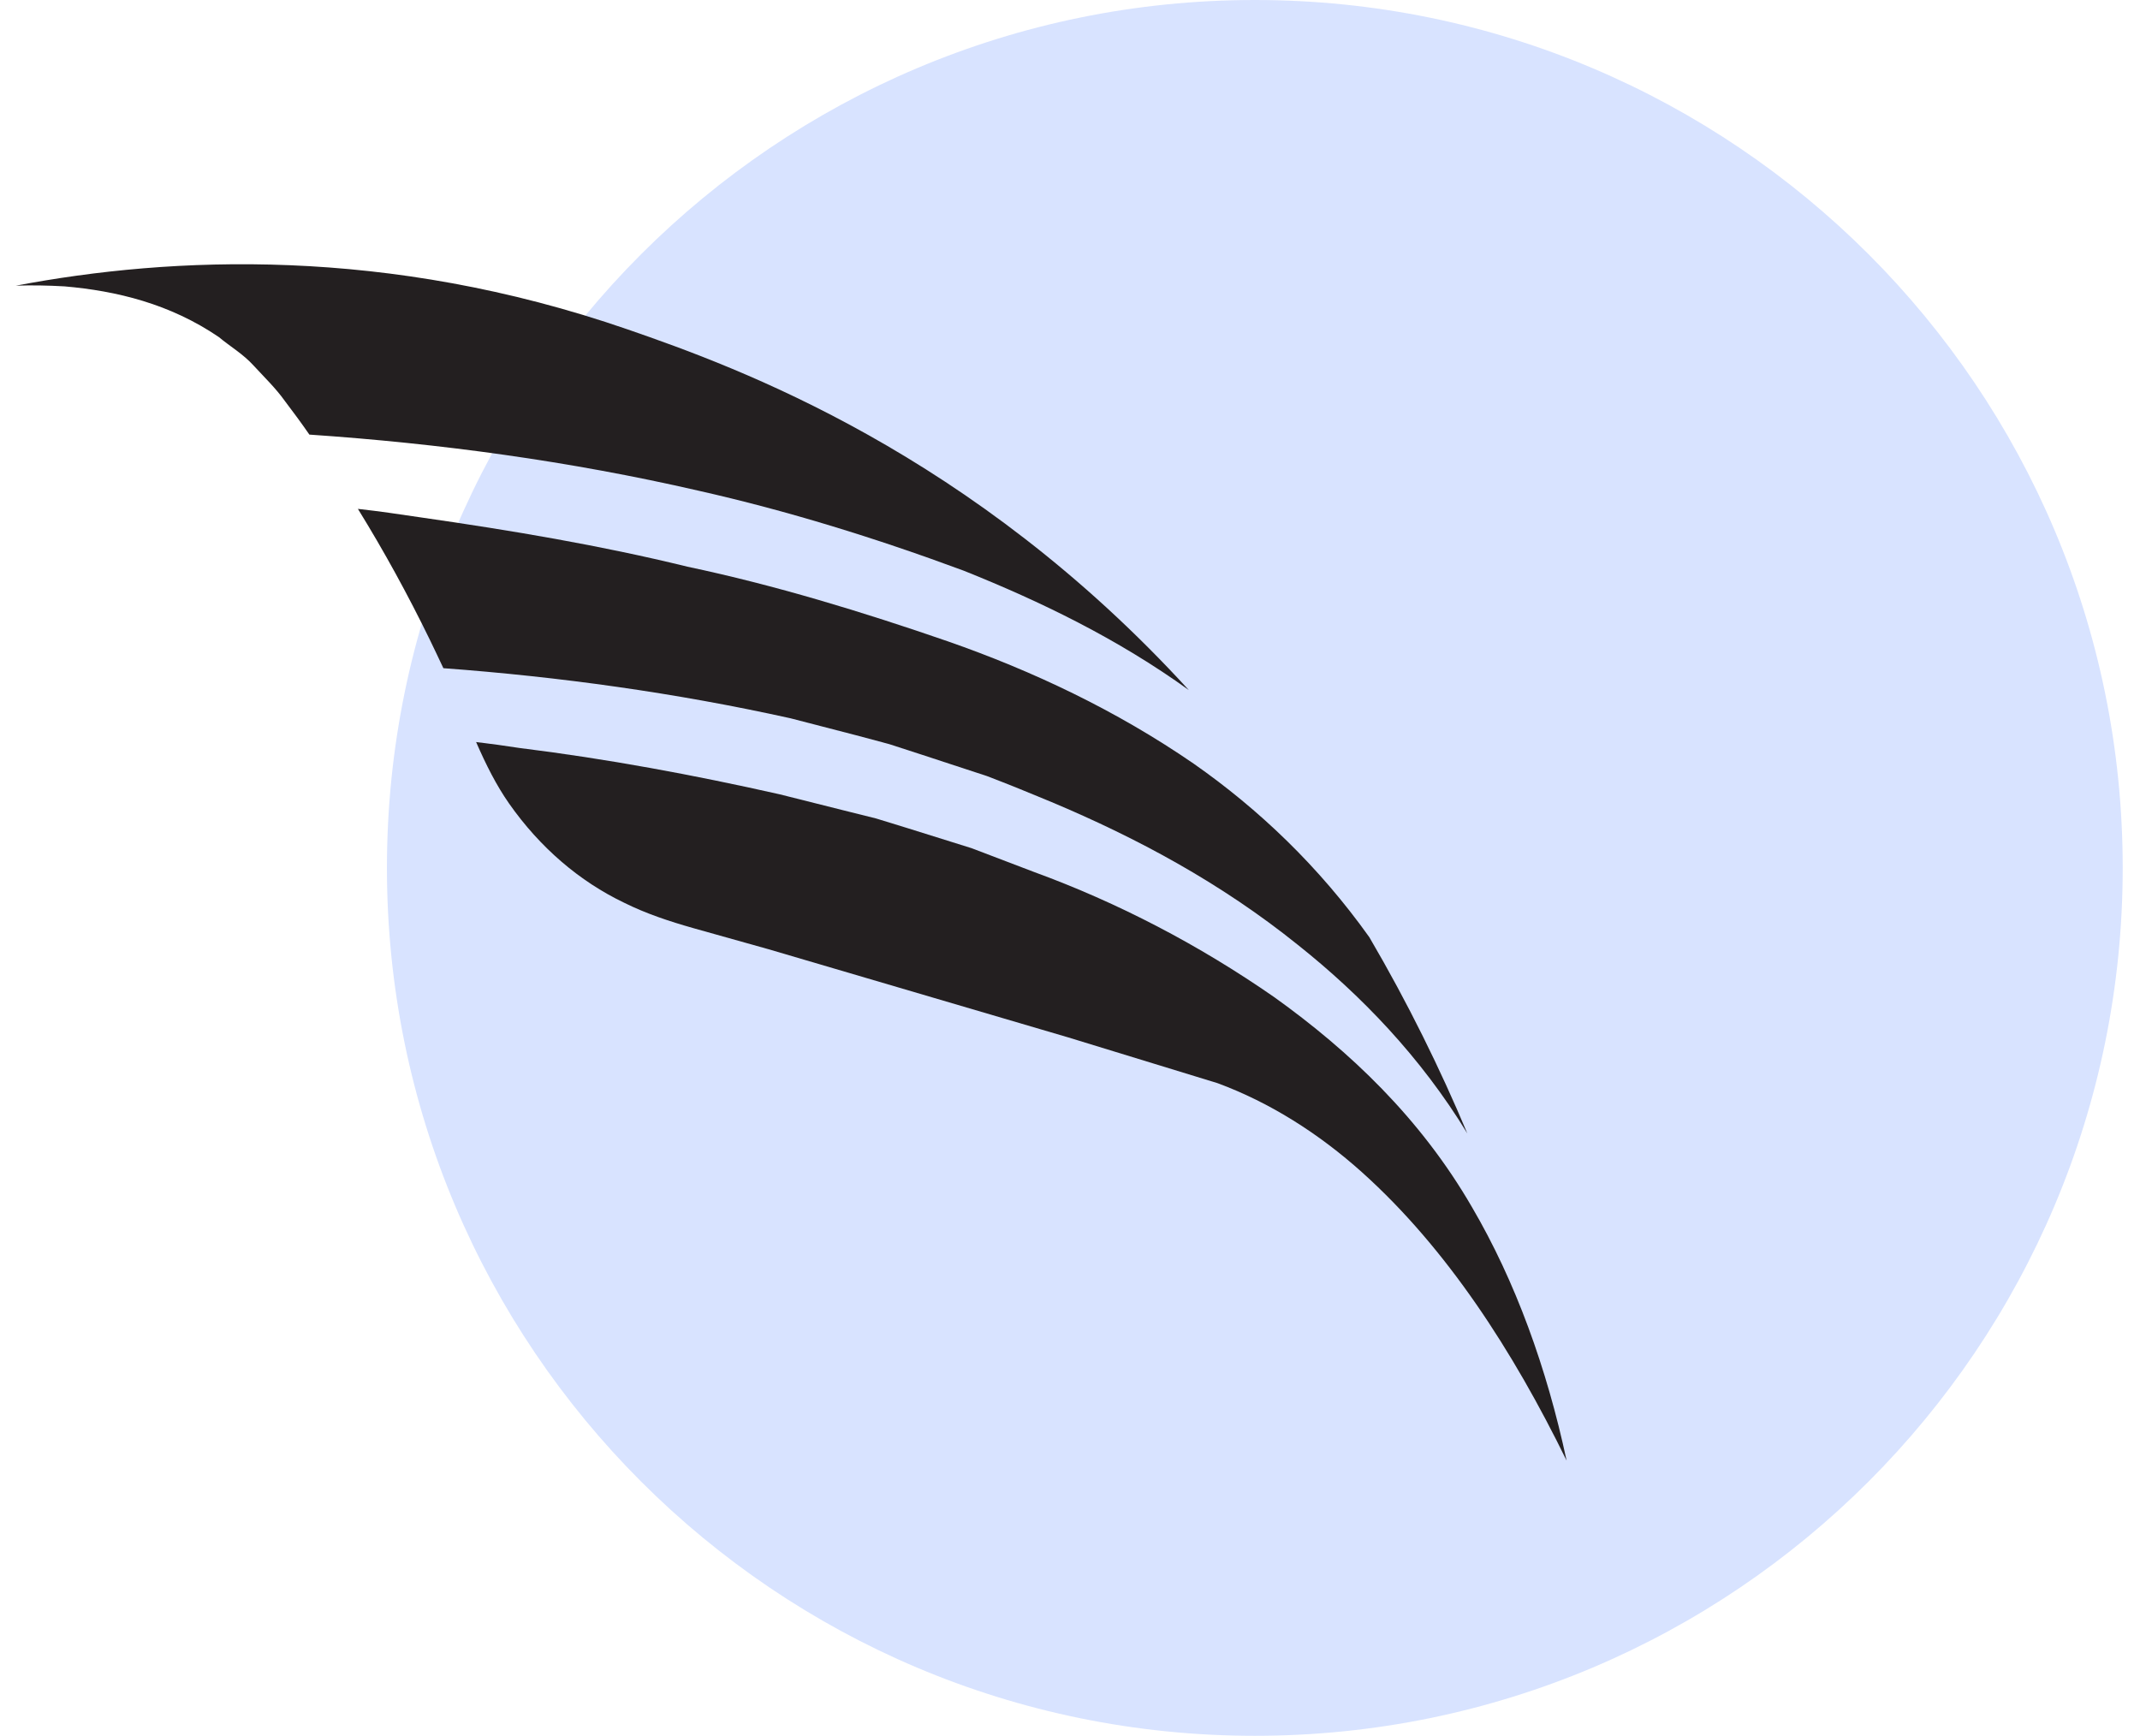
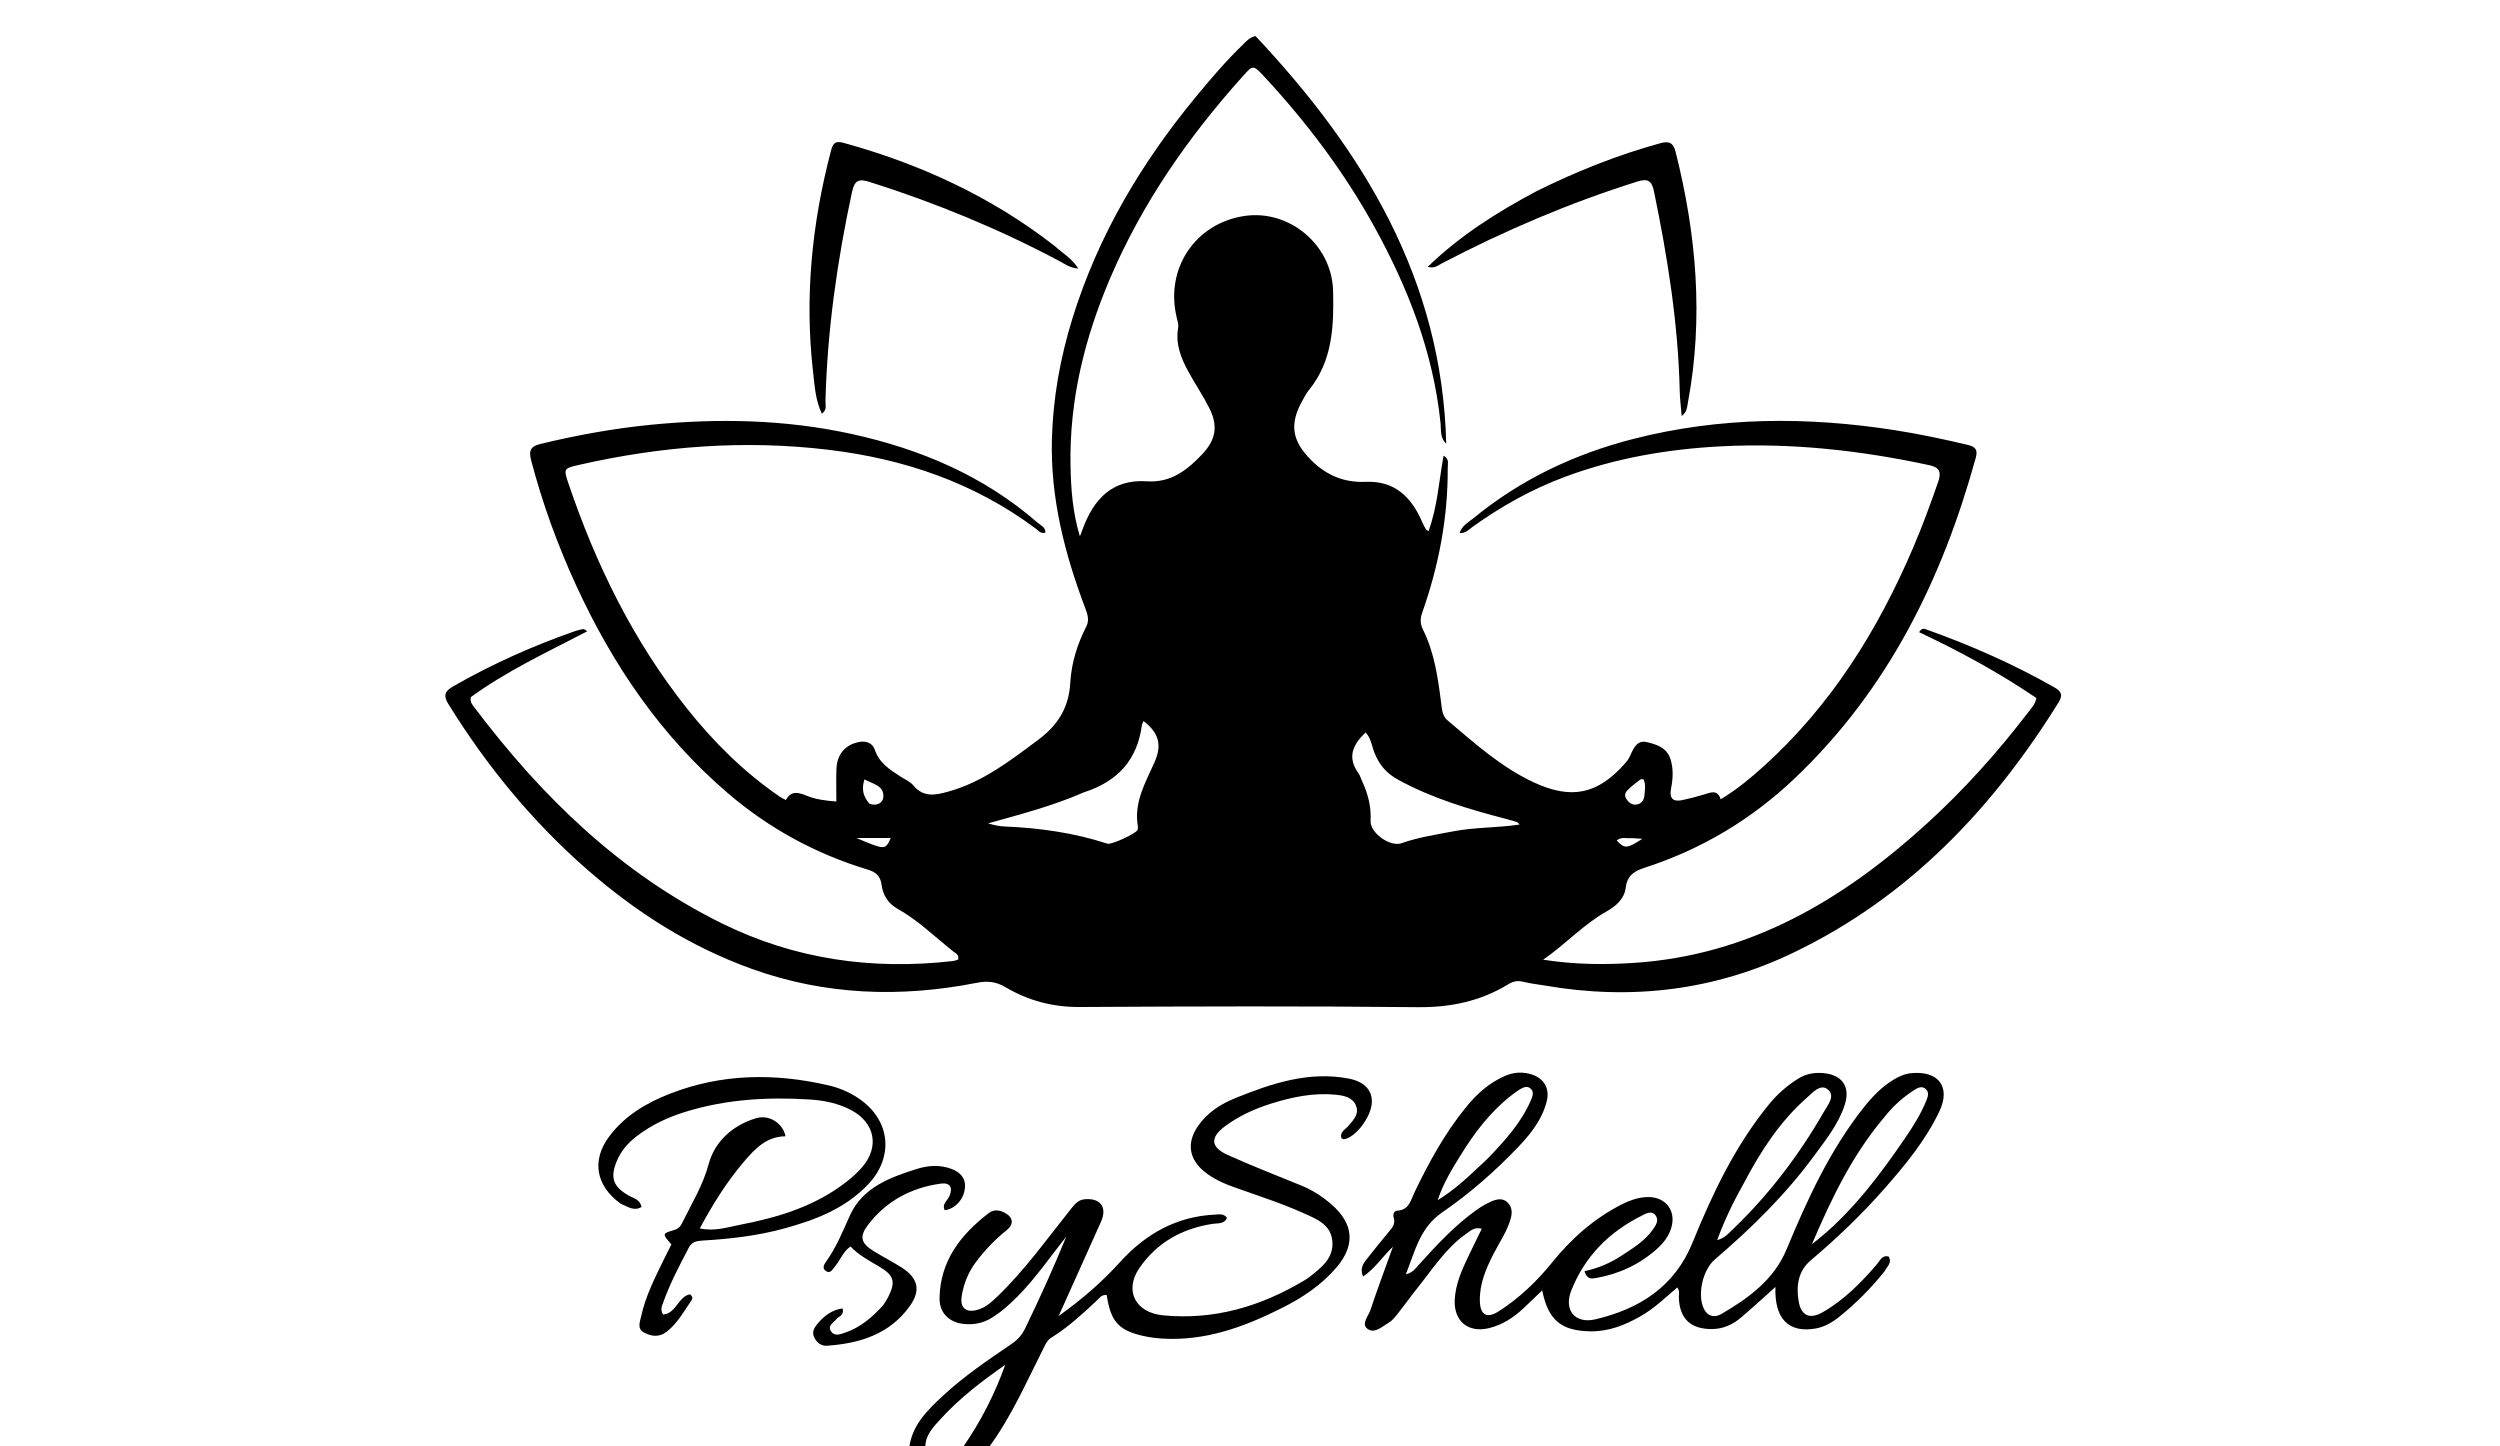
- <svg xmlns="http://www.w3.org/2000/svg" width="90" height="73" viewBox="0 0 90 73" fill="none">
-   <circle cx="52.773" cy="36.5" r="36.5" fill="#D8E3FF" />
-   <path d="M2.709 12.043C4.905 12.232 7.151 12.779 9.2 14.173C9.683 14.576 10.225 14.886 10.669 15.378C11.113 15.859 11.602 16.332 11.979 16.862C12.333 17.329 12.677 17.793 13.011 18.277C18.485 18.651 23.946 19.388 29.356 20.632C33.123 21.479 36.847 22.635 40.532 24.001C43.771 25.298 46.991 26.857 49.996 29.02C40.876 19.039 31.061 15.466 26.404 13.856C16.272 10.349 7.217 10.771 0.666 12.014C1.341 11.989 2.027 12.005 2.709 12.043Z" fill="#231F20" />
-   <path d="M28.906 23.831C25.225 22.93 21.496 22.306 17.761 21.769C16.856 21.635 15.951 21.5 15.052 21.401C16.136 23.154 17.154 25.009 18.084 26.919C18.272 27.305 18.459 27.704 18.647 28.101C23.528 28.462 28.404 29.135 33.247 30.208L36.017 30.925L37.399 31.295L38.768 31.739L41.505 32.637C42.415 32.985 43.313 33.35 44.218 33.728C47.804 35.235 51.34 37.127 54.583 39.737C57.24 41.85 59.751 44.453 61.709 47.665C60.574 44.963 59.213 42.187 57.589 39.415C55.465 36.434 52.935 34.027 50.201 32.116C46.953 29.882 43.452 28.224 39.857 26.97C36.262 25.729 32.608 24.613 28.906 23.831Z" fill="#231F20" />
-   <path d="M53.599 41.942C50.408 39.724 47.011 37.96 43.489 36.672L40.862 35.671L38.19 34.835L36.848 34.422L35.494 34.084L32.794 33.406C29.167 32.589 25.515 31.91 21.842 31.456C21.238 31.363 20.631 31.278 20.023 31.207C20.45 32.184 20.876 33.027 21.408 33.79C22.713 35.651 24.374 37.066 26.245 37.963C27.177 38.426 28.144 38.745 29.165 39.035L32.321 39.92L44.928 43.629L51.206 45.553C53.397 46.363 55.454 47.66 57.296 49.314C60.857 52.516 63.631 56.817 65.885 61.425C65.055 57.542 63.735 53.888 61.906 50.767C59.736 47.017 56.758 44.205 53.599 41.942Z" fill="#231F20" />
+ <svg xmlns="http://www.w3.org/2000/svg" version="1.1" id="Layer_1" x="0px" y="0px" width="100%" viewBox="0 0 1024 592" enable-background="new 0 0 1024 592" xml:space="preserve">
+   <path fill="#000000" opacity="1" stroke="none" d=" M372.438,593   C373.516,583.84 379.747,577.734 386.075,571.842   C394.755,563.761 404.578,557.118 414.356,550.461   C416.787,548.805 418.554,546.877 419.843,544.225   C425.665,532.249 431.153,520.129 436.769,506.48   C429.701,515.436 424.011,523.717 416.954,530.859   C413.668,534.184 410.223,537.304 406.213,539.776   C402.649,541.972 398.817,542.725 394.721,542.289   C388.776,541.656 384.736,537.738 384.834,531.754   C385.084,516.448 393.52,505.659 405.066,496.823   C407.083,495.279 409.51,495.617 411.706,496.833   C415.032,498.676 415.343,501.465 412.354,503.862   C407.511,507.746 403.257,512.169 399.576,517.153   C396.549,521.254 394.724,525.866 393.915,530.877   C393.149,535.628 395.574,537.814 400.302,536.531   C403.618,535.631 406.094,533.365 408.52,531.039   C419.762,520.263 428.731,507.579 438.412,495.493   C439.988,493.526 441.473,491.464 444.264,491.214   C450.849,490.625 453.622,494.563 450.923,500.536   C445.316,512.947 439.757,525.38 433.633,539.02   C443.481,531.998 451.506,524.965 458.763,516.951   C469.218,505.405 481.959,498.166 497.893,497.495   C499.527,497.427 501.244,496.99 502.591,498.867   C501.388,501.475 498.869,500.96 496.707,501.288   C484.266,503.177 473.954,508.894 466.769,519.265   C460.348,528.531 465.003,537.637 476.297,538.749   C497.362,540.824 516.501,535.086 534.401,524.366   C535.115,523.939 535.817,523.479 536.467,522.962   C541.206,519.202 546.283,515.411 545.744,508.53   C545.201,501.594 539.386,499.358 534.011,496.941   C524.729,492.768 515.043,489.682 505.475,486.277   C501.213,484.761 497.128,482.911 493.551,480.094   C486.959,474.903 485.928,468.092 490.73,461.172   C494.58,455.623 500.137,452.138 506.185,449.7   C520.94,443.752 535.947,438.71 552.273,441.752   C558.688,442.948 562.018,446.394 561.91,451.4   C561.781,457.41 555.116,466.189 550.295,466.652   C550.04,466.677 549.749,466.322 549.397,466.093   C548.775,463.633 550.979,462.701 552.184,461.288   C554.262,458.852 556.803,456.438 555.444,452.947   C554.05,449.368 550.449,448.745 547.126,448.407   C538.01,447.482 529.216,449.353 520.592,452.054   C513.884,454.155 507.519,457.066 501.829,461.261   C495.632,465.831 495.768,469.849 502.772,473.029   C512.772,477.57 523.049,481.5 533.21,485.684   C537.724,487.542 541.743,490.166 545.418,493.369   C554.438,501.23 555.24,509.927 547.483,519.073   C541.35,526.303 533.557,531.478 525.18,535.698   C509.718,543.488 493.717,549.384 475.964,548.278   C473.977,548.155 471.979,547.945 470.027,547.564   C458.397,545.29 455.008,541.798 453.3,530.407   C451.135,530.173 450.095,531.93 448.84,533.103   C443.112,538.455 437.323,543.731 430.642,547.889   C428.769,549.055 428.125,550.89 427.225,552.657   C420.357,566.146 414.366,580.12 405.13,592.686   C401.639,593 398.277,593 394.503,592.657   C401.753,582.175 407.461,571.012 411.734,559.042   C402.238,565.654 393.174,572.599 385.423,581.058   C382.312,584.454 378.93,587.835 379,593   C376.958,593 374.917,593 372.438,593  z" />
+   <path fill="#000000" opacity="1" stroke="none" d=" M439.267,130.428   C449.855,96.263 467.623,66.554 490.009,39.443   C496.056,32.12 502.228,24.892 509.078,18.286   C510.374,17.037 511.481,15.508 514.245,14.755   C558.478,61.801 590.717,114.559 592.373,181.719   C589.767,179.427 590.337,176.121 590.042,173.256   C587.073,144.391 576.786,117.995 562.924,92.869   C550.551,70.441 535.222,50.1 517.798,31.345   C513.208,26.405 513.215,26.578 508.773,31.538   C486.613,56.282 467.846,83.25 454.737,113.916   C444.283,138.372 438.005,163.794 438.481,190.525   C438.652,200.114 439.308,209.789 442.327,219.701   C442.824,218.386 443.111,217.647 443.384,216.903   C447.911,204.568 455.44,196.157 469.839,197.142   C479.501,197.802 486.204,192.619 492.3,186.187   C498.069,180.099 499.036,174.501 495.282,167.06   C492.737,162.014 489.549,157.297 486.823,152.337   C483.738,146.726 481.404,140.906 482.577,134.232   C482.793,132.998 482.361,131.605 482.044,130.331   C477.038,110.229 489.464,91.456 509.79,88.45   C527.938,85.767 545.583,100.119 546.039,119.218   C546.378,133.411 545.885,147.899 536.067,159.849   C535.02,161.124 534.27,162.654 533.456,164.107   C527.969,173.905 529.252,180.815 537.316,188.718   C543.521,194.799 550.693,197.736 559.323,197.359   C571.233,196.838 578.078,203.536 582.472,213.699   C582.933,214.766 583.483,215.798 584.048,216.815   C584.18,217.053 584.539,217.164 585.129,217.557   C588.762,207.61 589.381,197.156 591.28,186.658   C593.772,188.029 592.976,190.005 592.986,191.636   C593.11,211.999 589.316,231.687 582.577,250.839   C581.702,253.325 581.604,255.373 582.863,257.904   C587.526,267.286 588.97,277.549 590.28,287.8   C590.621,290.471 590.722,293.211 592.942,295.086   C604.012,304.436 614.801,314.183 628.125,320.406   C643.697,327.678 654.547,325.392 665.886,312.384   C666.64,311.519 667.293,310.504 667.751,309.453   C669.065,306.437 670.616,303.057 674.408,303.942   C678.483,304.893 682.862,306.202 684.322,311.216   C685.479,315.192 685.239,319.107 684.446,323.076   C683.698,326.823 685.167,328.578 689.028,327.734   C692.114,327.059 695.188,326.28 698.206,325.351   C700.876,324.528 703.483,323.336 704.79,327.397   C711.482,323.363 716.963,318.778 722.262,314.001   C749.913,289.073 769.085,258.31 783.605,224.39   C787.405,215.512 790.734,206.45 793.892,197.317   C795.258,193.366 794.428,191.436 790.3,190.548   C762.186,184.5 733.865,181.316 705.026,182.813   C683.07,183.952 661.72,187.612 641.095,195.282   C627.42,200.367 614.806,207.414 602.985,215.929   C601.56,216.956 600.356,218.491 597.855,218.344   C598.813,215.263 601.445,213.966 603.472,212.303   C622.861,196.387 644.946,185.924 669.197,179.737   C704.635,170.696 740.327,170.6 776.232,176.216   C786.273,177.786 796.193,179.904 806.078,182.25   C809.24,183 810.148,184.337 809.277,187.494   C795.529,237.339 773.333,282.397 735.362,318.585   C717.578,335.535 697.034,347.867 673.675,355.408   C669.333,356.81 666.515,358.605 665.891,363.639   C665.328,368.171 661.936,371.131 657.968,373.361   C648.756,378.538 641.659,386.4 632.073,393.102   C645.264,395.123 657.164,395.179 669.071,394.412   C716.36,391.367 754.47,368.874 788.609,337.928   C804.219,323.777 818.213,308.179 830.984,291.455   C832.176,289.892 833.632,288.453 834.108,285.915   C818.986,275.636 802.854,266.849 786.082,258.95   C787.183,256.96 788.369,257.589 789.37,257.946   C807.45,264.397 824.945,272.135 841.645,281.646   C844.424,283.228 844.962,284.849 843.228,287.642   C816.06,331.397 781.655,367.577 734.636,390.185   C702.282,405.742 668.177,409.808 632.833,403.685   C629.885,403.174 626.882,402.89 623.992,402.154   C621.704,401.572 619.848,401.893 617.861,403.11   C606.466,410.087 594.206,412.677 580.722,412.539   C534.562,412.068 488.393,412.198 442.229,412.469   C431.155,412.534 421.101,409.835 411.793,404.326   C407.88,402.01 404.371,401.717 400.051,402.567   C368.891,408.698 338.057,407.668 307.985,396.873   C282.749,387.814 260.496,373.657 240.349,356.023   C217.959,336.427 199.36,313.721 183.715,288.477   C181.46,284.84 182.177,283.11 185.663,281.109   C201.614,271.951 218.328,264.525 235.666,258.455   C236.753,258.074 237.903,257.857 239.039,257.644   C239.255,257.603 239.543,257.938 240.559,258.583   C224.014,267.161 207.47,274.903 192.88,285.513   C192.392,287.557 193.516,288.716 194.385,289.867   C221.924,326.338 254.023,357.597 295.486,378.115   C325.49,392.961 357.206,397.413 390.261,393.648   C391.045,393.558 391.801,393.229 392.468,393.041   C392.942,391.021 391.446,390.506 390.486,389.742   C382.935,383.736 376.018,376.912 367.5,372.15   C363.77,370.065 361.606,366.523 361.099,362.456   C360.619,358.608 358.595,357.15 355.225,356.127   C334.057,349.705 315.019,339.325 298.192,324.942   C270.687,301.431 250.89,272.256 235.917,239.625   C228.336,223.105 222.136,206.065 217.528,188.437   C216.42,184.197 217.671,182.736 221.45,181.822   C236.359,178.215 251.436,175.477 266.681,173.979   C294.175,171.278 321.598,171.803 348.705,177.725   C376.951,183.897 402.965,194.895 425.014,214.107   C426.269,215.201 428.258,215.896 428.219,218.152   C426.338,218.776 425.369,217.356 424.254,216.524   C399.009,197.693 370.331,187.951 339.333,184.23   C304.889,180.095 270.866,182.733 237.152,190.42   C230.699,191.891 230.792,192.008 232.962,198.401   C244.185,231.461 259.403,262.434 281.161,289.919   C292.174,303.831 304.699,316.244 319.395,326.33   C320.065,326.79 320.827,327.116 321.902,327.696   C324.029,323.684 327.081,324.564 330.392,325.919   C334.273,327.507 338.415,327.977 342.575,328.302   C342.575,323.698 342.435,319.296 342.608,314.905   C342.847,308.843 346.391,304.837 352.161,303.876   C354.956,303.411 357.441,304.482 358.302,307.067   C360.166,312.656 364.685,315.386 369.17,318.283   C370.85,319.367 372.867,320.202 374.082,321.683   C378.286,326.809 383.292,325.673 388.579,324.194   C402.578,320.279 413.716,311.626 425.123,303.128   C433.314,297.026 437.819,289.908 438.394,279.575   C438.835,271.628 441.249,263.872 444.929,256.666   C446.295,253.992 445.453,251.56 444.483,248.997   C436.055,226.724 430.219,203.879 430.862,179.868   C431.309,163.172 434.213,146.796 439.267,130.428  M443.927,324.551   C431.312,330.068 418.033,333.542 404.733,337.247   C406.995,337.951 409.215,338.434 411.451,338.526   C425.799,339.12 439.905,341.099 453.603,345.572   C455.241,346.107 465.38,341.412 465.95,339.907   C466.118,339.466 466.152,338.915 466.07,338.445   C464.366,328.722 469.127,320.659 472.83,312.358   C476.004,305.243 474.85,300.336 468.39,295.339   C468.138,295.991 467.775,296.576 467.691,297.199   C465.8,311.166 457.946,320.037 443.927,324.551  M557.85,319.789   C560.265,324.992 561.716,330.346 561.394,336.198   C561.122,341.128 569.366,347.063 574.133,345.361   C580.927,342.935 588.003,341.935 595.018,340.555   C603.96,338.795 613.134,339.129 622.405,337.737   C621.872,337.175 621.697,336.824 621.437,336.743   C619.85,336.249 618.252,335.785 616.642,335.366   C601.471,331.425 586.518,326.954 572.643,319.364   C567.959,316.802 564.965,313.306 563.018,308.441   C561.909,305.67 561.608,302.416 559.378,300.018   C553.865,305.145 551.789,310.441 556.505,316.823   C556.987,317.476 557.197,318.331 557.85,319.789  M356.145,329.221   C359.053,330.257 361.693,328.982 361.827,326.388   C362.071,321.658 357.523,321.162 354.094,319.231   C352.866,323.043 353.381,326.036 356.145,329.221  M670.042,320.695   C669.281,321.321 668.477,321.904 667.768,322.585   C666.476,323.822 664.815,325.026 666.102,327.145   C667.092,328.776 668.539,329.927 670.589,329.496   C672.679,329.058 673.453,327.363 673.6,325.467   C673.76,323.389 674.161,321.251 673.229,319.28   C671.932,318.753 671.357,319.8 670.042,320.695  M358.462,343.243   C356.356,343.243 354.249,343.243 350.758,343.243   C362.587,348.215 362.587,348.215 364.871,343.249   C362.846,343.249 361.079,343.249 358.462,343.243  M668.249,343.281   C666.273,343.549 664.046,342.59 662.218,344.29   C665.592,347.715 666.285,347.673 672.723,343.569   C671.182,343.462 670.087,343.386 668.249,343.281  z" />
+   <path fill="#000000" opacity="1" stroke="none" d=" M771.908,520.724   C766.36,527.682 760.354,533.664 753.748,539.06   C750.729,541.525 747.443,543.507 743.596,544.172   C732.581,546.077 726.738,540.123 727.221,527.136   C722.342,531.493 717.798,535.727 713.055,539.724   C709.686,542.564 705.798,544.352 701.215,544.382   C692.464,544.44 687.929,540.132 687.654,531.42   C687.614,530.159 688.124,528.792 686.989,527.332   C682.088,531.594 677.404,536.069 671.743,539.259   C665.423,542.821 658.867,545.423 651.418,545.31   C639.51,545.131 634.094,540.748 631.698,528.536   C629.01,531.102 626.554,533.463 624.08,535.805   C620.023,539.646 615.43,542.639 609.967,543.988   C601.379,546.109 595.369,541.144 595.862,532.272   C596.21,526.004 598.694,520.323 601.363,514.744   C603.141,511.027 604.968,507.333 606.93,503.306   C603.925,502.445 602.338,504.126 600.686,505.272   C592.155,511.187 586.733,519.933 580.376,527.82   C577.868,530.931 575.578,534.218 573.091,537.346   C571.852,538.903 570.624,540.681 568.975,541.653   C566.238,543.268 563.047,546.512 560.062,544.236   C557.482,542.269 560.514,539.048 561.343,536.547   C564.112,528.192 567.214,519.947 570.549,510.656   C566.055,514.961 563.171,519.59 558.316,522.872   C556.903,519.656 558.351,517.624 559.83,515.72   C562.589,512.169 565.469,508.711 568.302,505.218   C569.855,503.302 571.813,501.609 570.833,498.637   C570.44,497.449 571.031,495.945 572.314,495.886   C577.158,495.663 577.853,491.56 579.348,488.448   C585.28,476.103 591.805,464.14 600.501,453.479   C604.869,448.125 609.881,443.58 616.307,440.755   C619.993,439.135 623.726,438.901 627.51,440.135   C632.514,441.767 634.847,445.983 633.542,451.104   C631.668,458.452 627.146,464.242 622.07,469.583   C612.52,479.634 602.057,488.811 590.701,496.617   C581.562,502.899 579.705,512.247 575.83,521.958   C578.765,521.236 579.819,519.52 581.051,518.157   C588.432,509.993 595.884,501.901 604.921,495.495   C606.808,494.157 608.858,492.972 610.982,492.066   C613.144,491.145 615.557,490.592 617.531,492.557   C619.378,494.396 619.453,496.745 618.803,499.098   C617.365,504.304 614.242,508.709 611.822,513.445   C608.69,519.577 605.98,525.804 606.145,532.882   C606.278,538.584 608.986,540.226 613.814,537.145   C622.308,531.724 629.523,524.806 635.845,516.989   C643.805,507.148 653.1,498.958 664.453,493.221   C667.456,491.704 670.599,490.614 673.964,490.349   C682.494,489.676 687.365,496.506 684.018,504.419   C682.894,507.076 681.108,509.358 679.034,511.241   C671.833,517.775 663.339,521.794 653.756,523.475   C651.922,523.797 650.029,524.11 649.013,520.671   C654.476,519.536 659.561,517.366 664.224,514.297   C668.821,511.272 673.562,508.419 676.847,503.854   C678.099,502.115 679.643,499.977 678.185,497.917   C676.532,495.582 674.138,497.104 672.319,498.015   C659.006,504.681 649.088,514.695 643.594,528.621   C640.449,536.593 645.094,542.361 653.451,540.396   C671.448,536.163 685.901,527.086 693.25,509.002   C701.422,488.891 710.694,469.352 724.561,452.365   C727.97,448.19 731.928,444.692 736.494,441.838   C739.751,439.803 743.271,439.188 747.029,439.558   C754.609,440.304 757.97,445.158 755.627,452.471   C753.093,460.384 747.896,466.822 743.085,473.38   C731.396,489.317 717.365,503.072 702.392,515.887   C697.463,520.105 695.128,530.216 697.882,536.019   C699.485,539.394 702.456,539.736 705.029,538.237   C716.196,531.732 726.594,524.224 731.784,511.735   C740.308,491.226 749.503,471.109 763.435,453.557   C766.871,449.228 770.67,445.271 775.416,442.347   C777.695,440.942 780.08,439.852 782.83,439.577   C793.989,438.462 799.163,445.181 794.339,455.288   C788.701,467.102 780.4,477.171 771.804,486.944   C762.548,497.467 752.453,507.14 741.744,516.184   C736.44,520.663 735.661,526.76 736.736,533.046   C737.749,538.965 741.336,540.494 746.562,537.494   C755.349,532.451 762.369,525.353 768.894,517.715   C770.106,516.296 770.859,514.036 773.544,514.636   C775.11,517.072 773.08,518.626 771.908,520.724  M771.497,457.975   C758.857,473.023 750.353,490.403 742.168,509.63   C744.111,508.073 744.972,507.41 745.804,506.712   C759.584,495.161 770.232,480.931 780.288,466.217   C783.661,461.282 786.868,456.213 789.097,450.618   C789.726,449.039 790.237,447.295 788.715,446.003   C787.168,444.69 785.502,445.56 784.103,446.452   C779.442,449.422 775.364,453.064 771.497,457.975  M714.258,484.674   C710.117,492.019 706.42,499.562 703.357,507.949   C706.56,507.102 708.133,505.083 709.884,503.405   C724.662,489.245 736.892,473.087 747.077,455.378   C748.723,452.516 751.993,448.721 748.477,446.095   C745.539,443.901 742.455,447.54 740.027,449.684   C729.122,459.317 721.308,471.266 714.258,484.674  M605.582,478.075   C606.919,476.824 608.32,475.635 609.584,474.314   C616.386,467.203 623.019,459.953 627.01,450.768   C627.74,449.088 628.536,447.103 626.75,445.736   C625.234,444.576 623.552,445.584 622.119,446.465   C621.131,447.073 620.212,447.799 619.29,448.509   C610.439,455.318 603.851,464.091 598.076,473.48   C594.674,479.012 591.205,484.582 588.857,491.62   C595.337,487.592 600.25,483.128 605.582,478.075  z" />
+   <path fill="#000000" opacity="1" stroke="none" d=" M254.238,493.035   C244.022,485.712 242.238,475.258 249.528,465.494   C255.92,456.934 264.891,451.673 274.59,447.912   C295.759,439.703 317.481,439.483 339.4,444.573   C343.647,445.559 347.633,447.247 351.3,449.633   C364.587,458.278 366.489,473.617 355.592,485.117   C346.173,495.056 333.927,499.703 321.094,503.216   C310.271,506.179 299.206,507.454 288.052,508.115   C285.618,508.26 283.448,508.521 282.157,510.995   C278.304,518.382 274.393,525.743 271.6,533.615   C271.131,534.939 270.38,536.422 271.598,538.416   C276.959,538.099 277.801,530.952 282.678,530.15   C283.667,530.992 283.769,531.869 283.275,532.582   C280.154,537.08 277.527,541.977 273.112,545.453   C270.062,547.854 266.749,547.442 263.718,545.763   C260.832,544.164 262.145,541.366 262.663,538.996   C264.458,530.774 268.272,523.35 271.921,515.865   C272.94,513.775 274.004,511.707 275.01,509.704   C271.151,505.337 271.136,505.286 276.379,503.729   C277.822,503.301 278.685,502.384 279.271,501.184   C283.186,493.174 287.871,485.723 290.282,476.768   C292.749,467.601 300.073,460.923 309.608,458.038   C315.048,456.392 320.734,460.086 321.737,465.422   C313.963,465.487 309.224,470.533 304.652,475.908   C297.633,484.158 291.957,493.254 286.634,503.159   C292.651,504.481 297.764,502.706 302.875,501.724   C318.868,498.65 334.274,494.001 347.289,483.608   C349.363,481.952 351.348,480.123 353.09,478.126   C360.292,469.875 358.434,459.93 348.739,454.751   C343.354,451.874 337.436,450.707 331.434,450.337   C314.374,449.284 297.499,450.268 281.009,455.321   C273.596,457.593 266.714,460.805 260.581,465.557   C257.099,468.255 254.287,471.535 252.61,475.64   C249.814,482.482 251.152,486.042 257.551,489.736   C259.456,490.836 262.1,491.166 262.787,494.37   C259.699,496.248 257.176,494.276 254.238,493.035  z" />
+   <path fill="#000000" opacity="1" stroke="none" d=" M629.356,78.309   C645.837,70.132 662.51,63.508 679.91,58.699   C683.64,57.668 685.367,58.399 686.333,62.228   C694.893,96.174 697.841,130.373 691.342,165.043   C691.016,166.777 691.045,168.656 688.82,170.41   C688.517,166.73 688.091,163.551 688.021,160.364   C687.41,132.639 683.05,105.409 677.453,78.325   C676.582,74.11 675.018,72.994 670.669,74.358   C642.939,83.059 616.352,94.429 590.614,107.863   C589.081,108.663 587.682,110.084 584.779,109.307   C598.159,96.376 613.223,86.912 629.356,78.309  z" />
+   <path fill="#000000" opacity="1" stroke="none" d=" M432.113,100.852   C435.319,103.814 439.022,105.78 441.691,109.996   C438.29,109.784 436.292,108.194 434.198,107.079   C409.285,93.806 383.309,83.121 356.409,74.588   C351.943,73.172 350.075,73.572 348.975,78.683   C342.906,106.887 338.865,135.316 338.109,164.184   C338.065,165.852 338.818,167.85 336.636,169.455   C333.956,163.808 333.656,157.822 333,152.041   C329.541,121.579 332.557,91.599 340.299,62.019   C340.997,59.352 341.674,57.451 345.298,58.45   C376.782,67.125 405.967,80.461 432.113,100.852  z" />
+   <path fill="#000000" opacity="1" stroke="none" d=" M361.728,534.642   C362.554,533.363 363.226,532.401 363.749,531.365   C366.974,524.98 366.27,522.402 359.971,518.698   C355.952,516.335 351.819,514.177 348.359,510.536   C345.318,512.708 344.158,516.137 342.001,518.753   C341.005,519.961 340.023,522.018 338.087,520.458   C336.587,519.249 337.711,517.675 338.574,516.456   C342.646,510.713 345.233,504.28 348.112,497.889   C353.284,486.412 364.393,482.313 375.485,478.81   C380.15,477.337 385.016,477.001 389.731,478.789   C393.293,480.139 395.655,482.517 395.223,486.709   C394.753,491.279 391.219,495.148 386.978,495.716   C385.66,493.172 388.062,491.81 388.86,489.972   C390.423,486.375 389.151,484.281 385.307,484.815   C373.253,486.49 363.135,491.852 355.653,501.56   C351.868,506.47 352.577,509.221 357.913,512.51   C361.598,514.781 365.478,516.741 369.137,519.053   C376.01,523.394 377.34,528.424 372.63,535.003   C364.391,546.51 352.15,550.274 338.737,551.209   C336.402,551.372 334.636,550.034 333.56,547.907   C332.359,545.531 333.566,543.708 335.006,542.024   C337.7,538.876 340.838,536.489 345.16,535.929   C345.806,538.891 343.555,539.14 342.596,540.328   C341.418,541.787 338.872,542.917 340.333,545.225   C341.781,547.513 344.097,546.547 346.207,545.827   C352.402,543.712 357.186,539.653 361.728,534.642  z" />
</svg>
